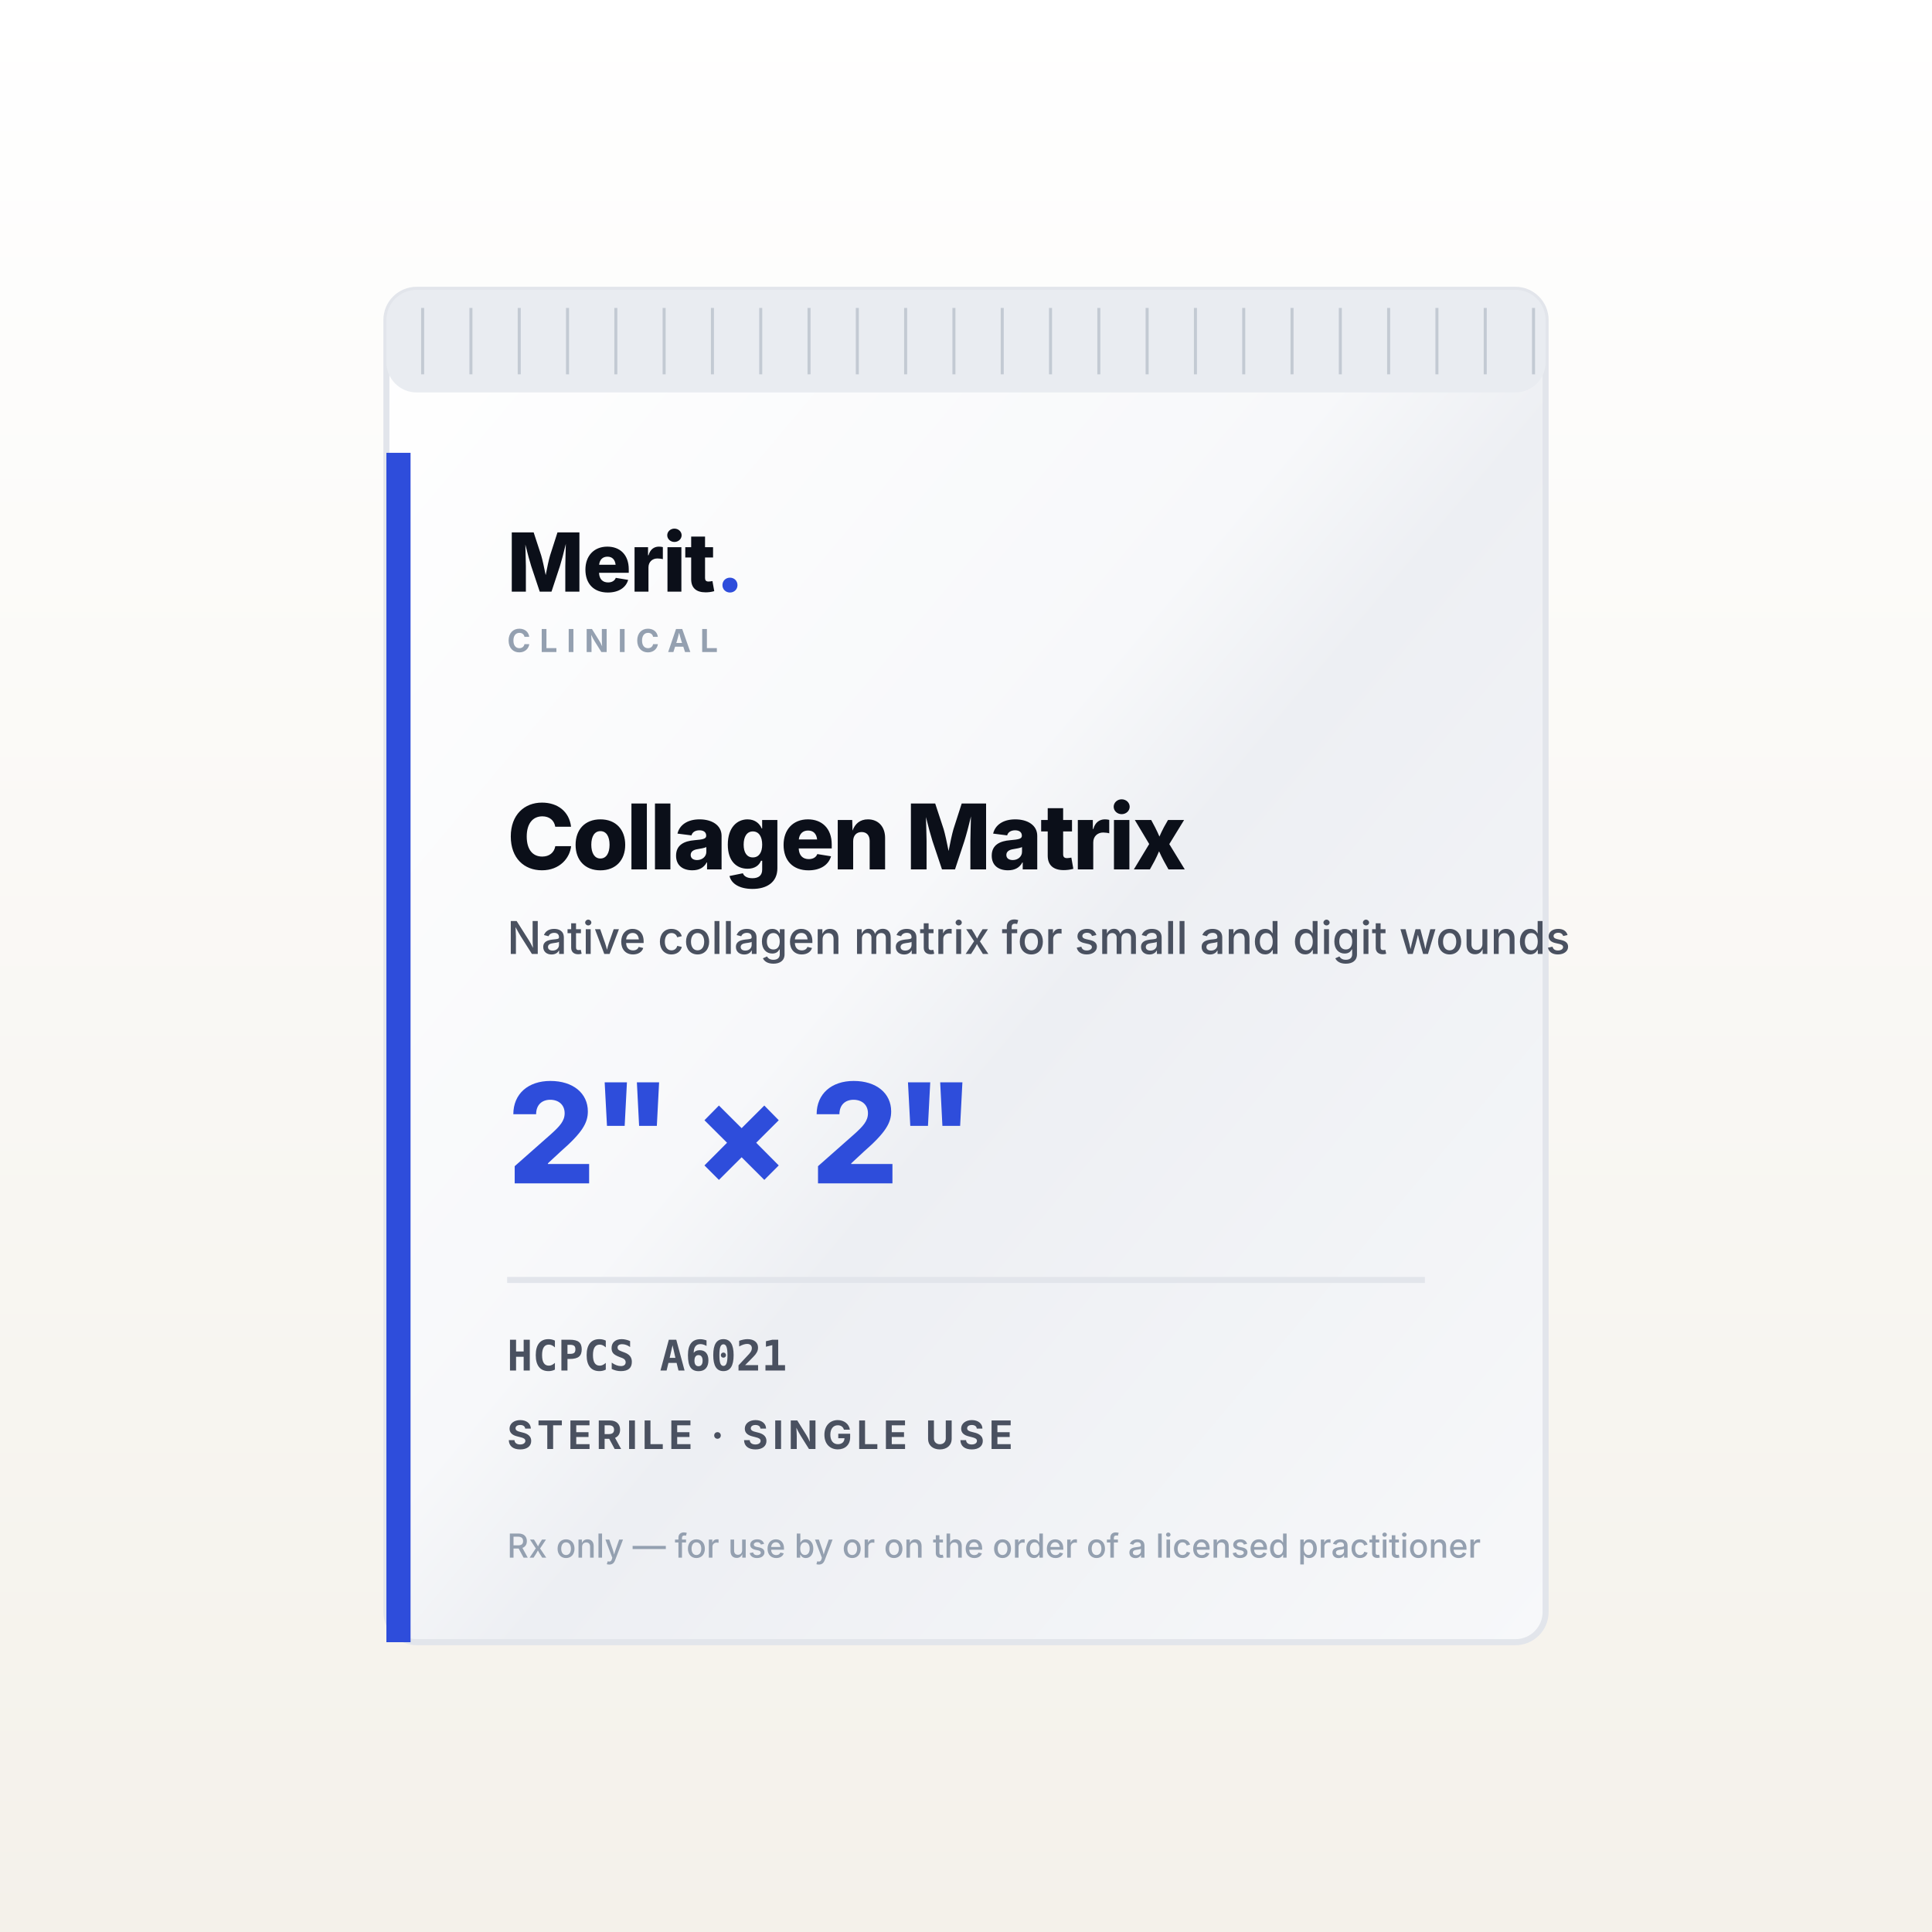
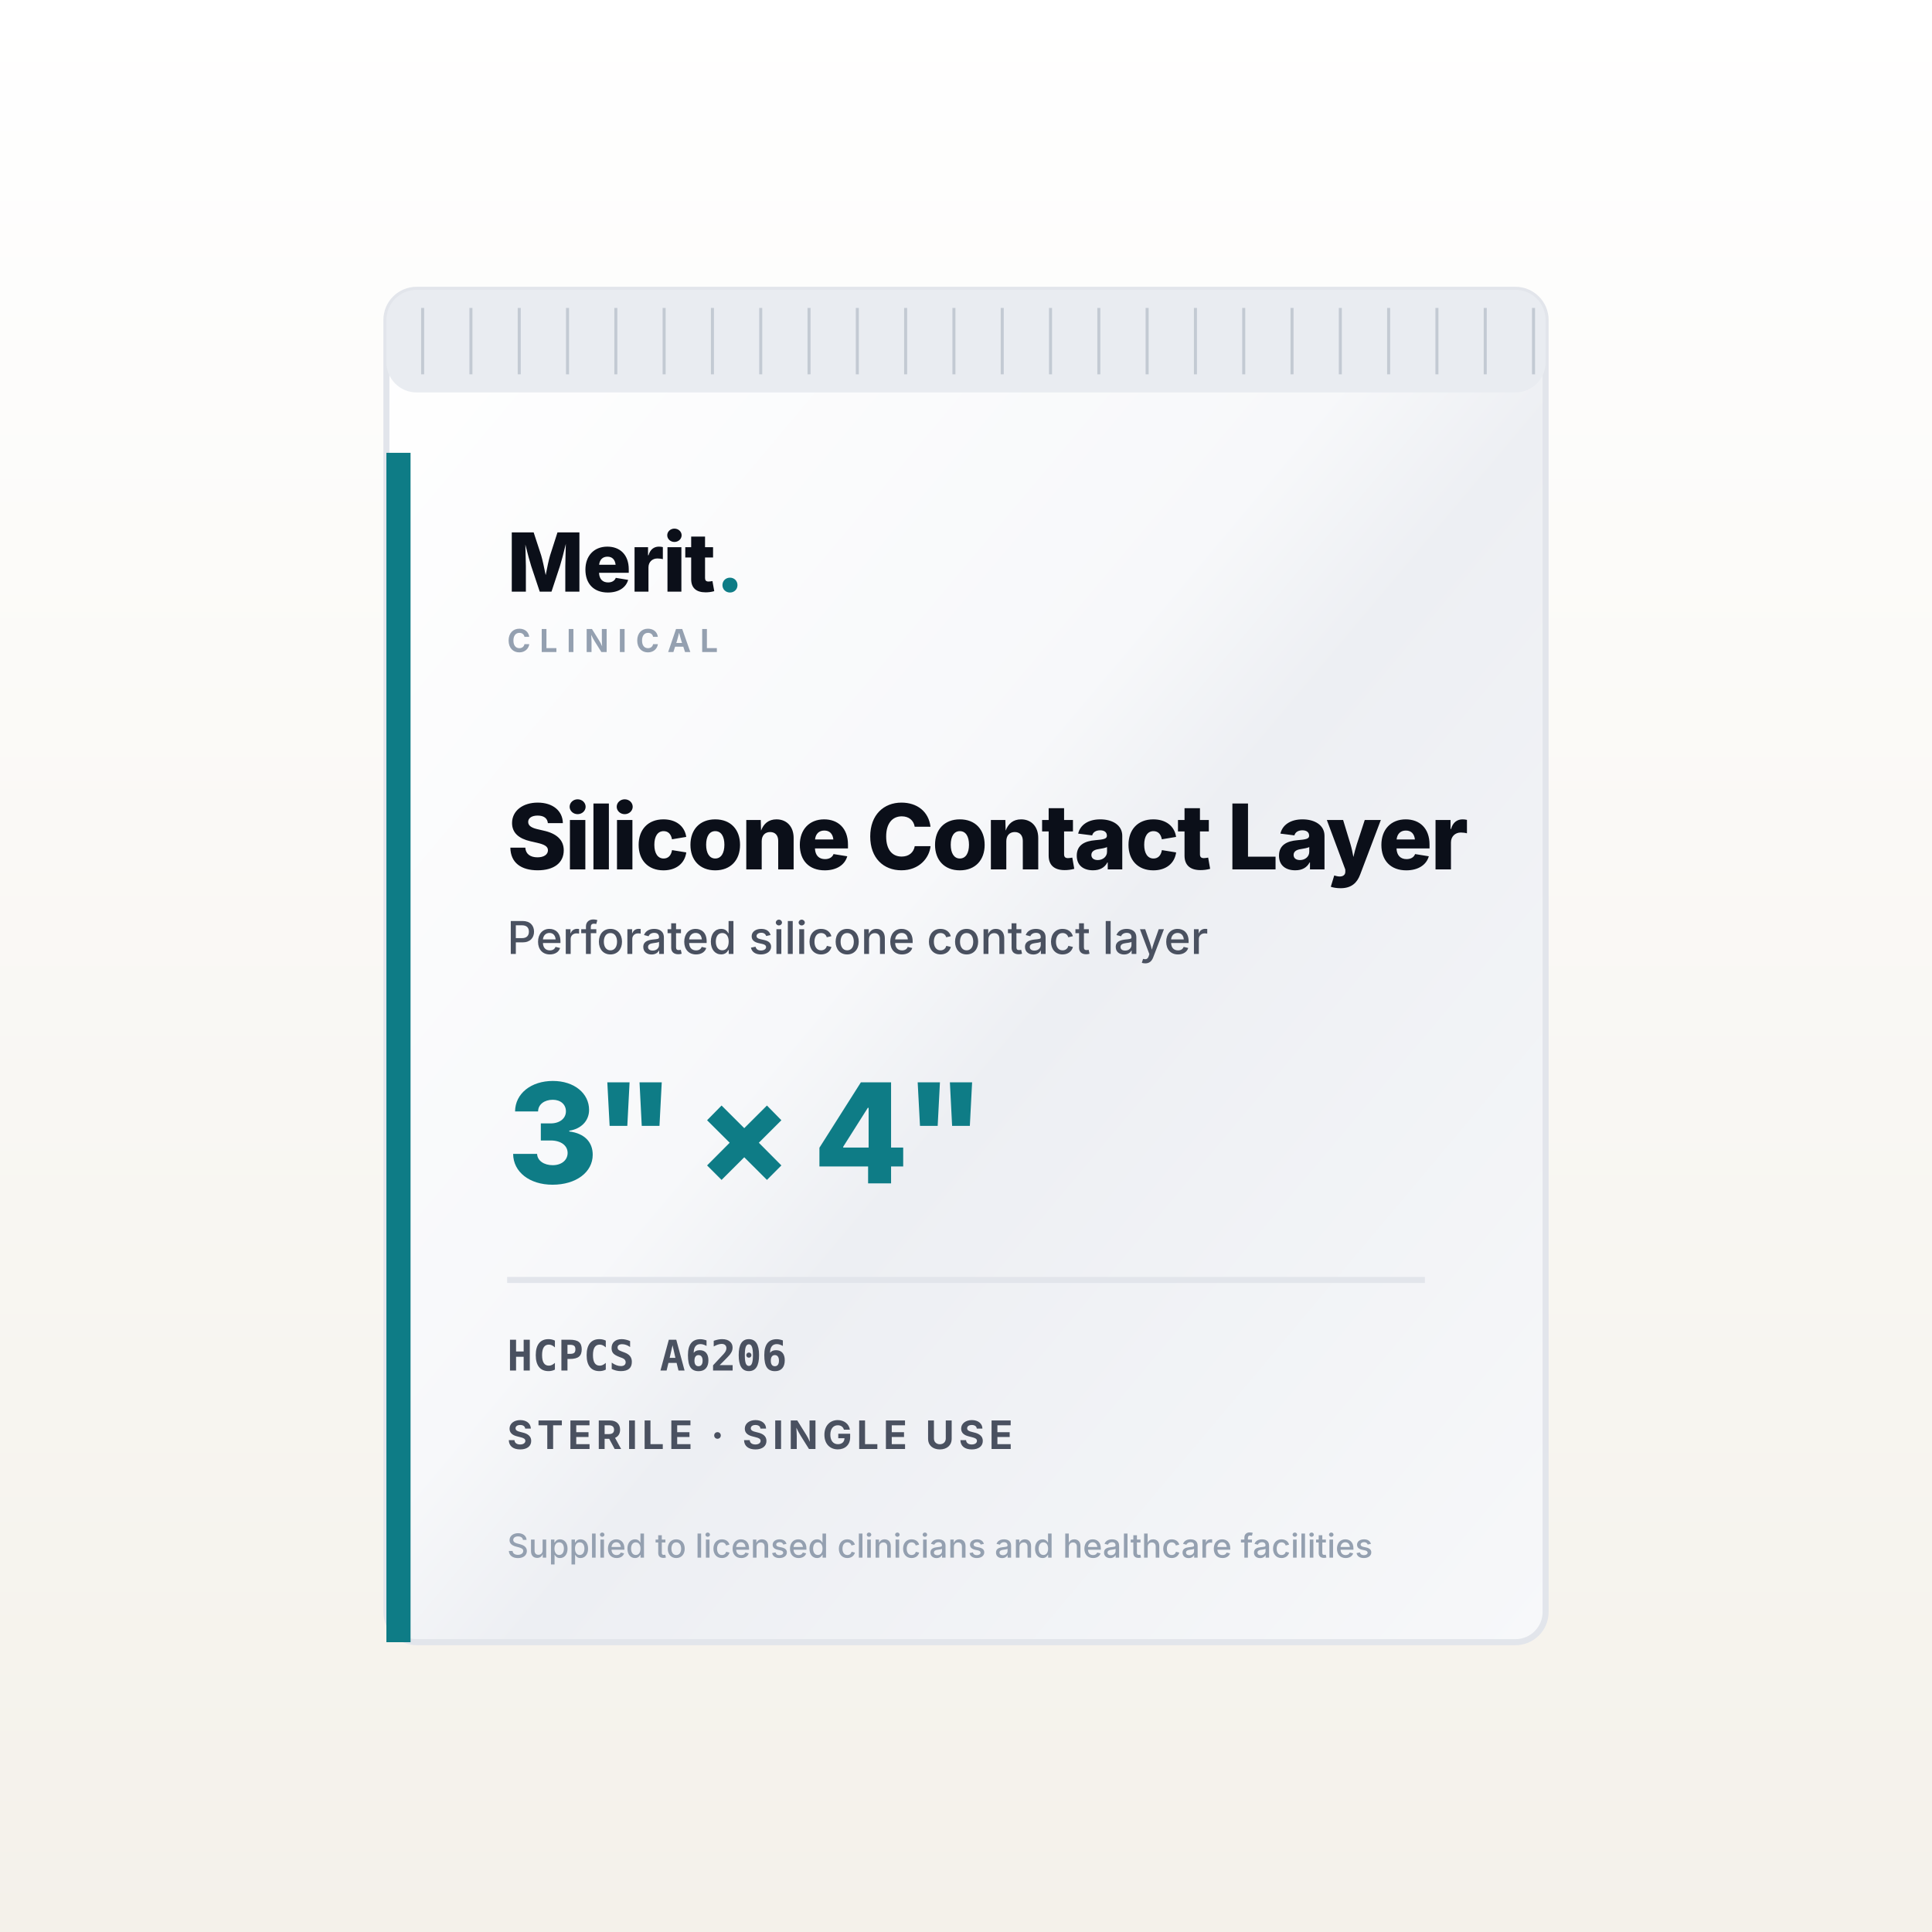
- <svg xmlns="http://www.w3.org/2000/svg" viewBox="0 0 640 640" width="640" height="640" role="img" aria-label="Collagen Matrix">
+ <svg xmlns="http://www.w3.org/2000/svg" viewBox="0 0 640 640" width="640" height="640" role="img" aria-label="Silicone Contact Layer">
  <defs>
    <linearGradient id="bg" x1="0" y1="0" x2="0" y2="1">
      <stop offset="0" stop-color="#FFFFFF" />
      <stop offset="1" stop-color="#F4F1EA" />
    </linearGradient>
    <linearGradient id="foil" x1="0" y1="0" x2="1" y2="1">
      <stop offset="0" stop-color="#FFFFFF" />
      <stop offset="0.45" stop-color="#F7F8FA" />
      <stop offset="0.55" stop-color="#EDEFF3" />
      <stop offset="1" stop-color="#F7F8FA" />
    </linearGradient>
  </defs>
  <rect width="640" height="640" fill="url(#bg)" />
  <g>
    <rect x="128" y="96" width="384" height="448" rx="10" fill="url(#foil)" stroke="#E2E5EB" stroke-width="2" />
    <rect x="128" y="96" width="384" height="34" rx="10" fill="#E9ECF1" />
    <g stroke="#94A0B0" stroke-width="1" opacity="0.45">
      <line x1="140" y1="102" x2="140" y2="124" />
      <line x1="156" y1="102" x2="156" y2="124" />
      <line x1="172" y1="102" x2="172" y2="124" />
      <line x1="188" y1="102" x2="188" y2="124" />
      <line x1="204" y1="102" x2="204" y2="124" />
      <line x1="220" y1="102" x2="220" y2="124" />
      <line x1="236" y1="102" x2="236" y2="124" />
      <line x1="252" y1="102" x2="252" y2="124" />
      <line x1="268" y1="102" x2="268" y2="124" />
      <line x1="284" y1="102" x2="284" y2="124" />
      <line x1="300" y1="102" x2="300" y2="124" />
      <line x1="316" y1="102" x2="316" y2="124" />
      <line x1="332" y1="102" x2="332" y2="124" />
      <line x1="348" y1="102" x2="348" y2="124" />
      <line x1="364" y1="102" x2="364" y2="124" />
      <line x1="380" y1="102" x2="380" y2="124" />
      <line x1="396" y1="102" x2="396" y2="124" />
      <line x1="412" y1="102" x2="412" y2="124" />
      <line x1="428" y1="102" x2="428" y2="124" />
      <line x1="444" y1="102" x2="444" y2="124" />
      <line x1="460" y1="102" x2="460" y2="124" />
      <line x1="476" y1="102" x2="476" y2="124" />
      <line x1="492" y1="102" x2="492" y2="124" />
      <line x1="508" y1="102" x2="508" y2="124" />
    </g>
-     <rect x="128" y="150" width="8" height="394" fill="#2E4DDB" />
+     <rect x="128" y="150" width="8" height="394" fill="#0E7C86" />
  </g>
-   <text x="168" y="196" font-family="Inter, system-ui, sans-serif" font-size="27" font-weight="800" fill="#0B0F19" letter-spacing="-0.5">Merit<tspan fill="#2E4DDB">.</tspan>
+   <text x="168" y="196" font-family="Inter, system-ui, sans-serif" font-size="27" font-weight="800" fill="#0B0F19" letter-spacing="-0.5">Merit<tspan fill="#0E7C86">.</tspan>
  </text>
  <text x="168" y="216" font-family="Inter, system-ui, sans-serif" font-size="10.5" font-weight="700" fill="#94A0B0" letter-spacing="3">CLINICAL</text>
-   <text x="168" y="288" font-family="Inter, system-ui, sans-serif" font-size="30" font-weight="800" fill="#0B0F19" letter-spacing="-0.7">Collagen Matrix</text>
-   <text x="168" y="316" font-family="Inter, system-ui, sans-serif" font-size="15" font-weight="500" fill="#4A5160">Native collagen matrix for small and digit wounds</text>
-   <text x="168" y="392" font-family="Inter, system-ui, sans-serif" font-size="46" font-weight="800" fill="#2E4DDB" letter-spacing="-1.5">2" × 2"</text>
+   <text x="168" y="288" font-family="Inter, system-ui, sans-serif" font-size="30" font-weight="800" fill="#0B0F19" letter-spacing="-0.7">Silicone Contact Layer</text>
+   <text x="168" y="316" font-family="Inter, system-ui, sans-serif" font-size="15" font-weight="500" fill="#4A5160">Perforated silicone contact layer</text>
+   <text x="168" y="392" font-family="Inter, system-ui, sans-serif" font-size="46" font-weight="800" fill="#0E7C86" letter-spacing="-1.5">3" × 4"</text>
  <line x1="168" y1="424" x2="472" y2="424" stroke="#E2E5EB" stroke-width="2" />
-   <text x="168" y="454" font-family="ui-monospace, monospace" font-size="14" font-weight="600" fill="#4A5160">HCPCS A6021</text>
+   <text x="168" y="454" font-family="ui-monospace, monospace" font-size="14" font-weight="600" fill="#4A5160">HCPCS A6206</text>
  <text x="168" y="480" font-family="Inter, system-ui, sans-serif" font-size="13" font-weight="700" fill="#4A5160" letter-spacing="1.5">STERILE · SINGLE USE</text>
-   <text x="168" y="516" font-family="Inter, system-ui, sans-serif" font-size="11" font-weight="500" fill="#94A0B0">Rx only — for use by or on the order of a licensed practitioner</text>
+   <text x="168" y="516" font-family="Inter, system-ui, sans-serif" font-size="11" font-weight="500" fill="#94A0B0">Supplied to licensed clinicians and healthcare facilities</text>
</svg>
